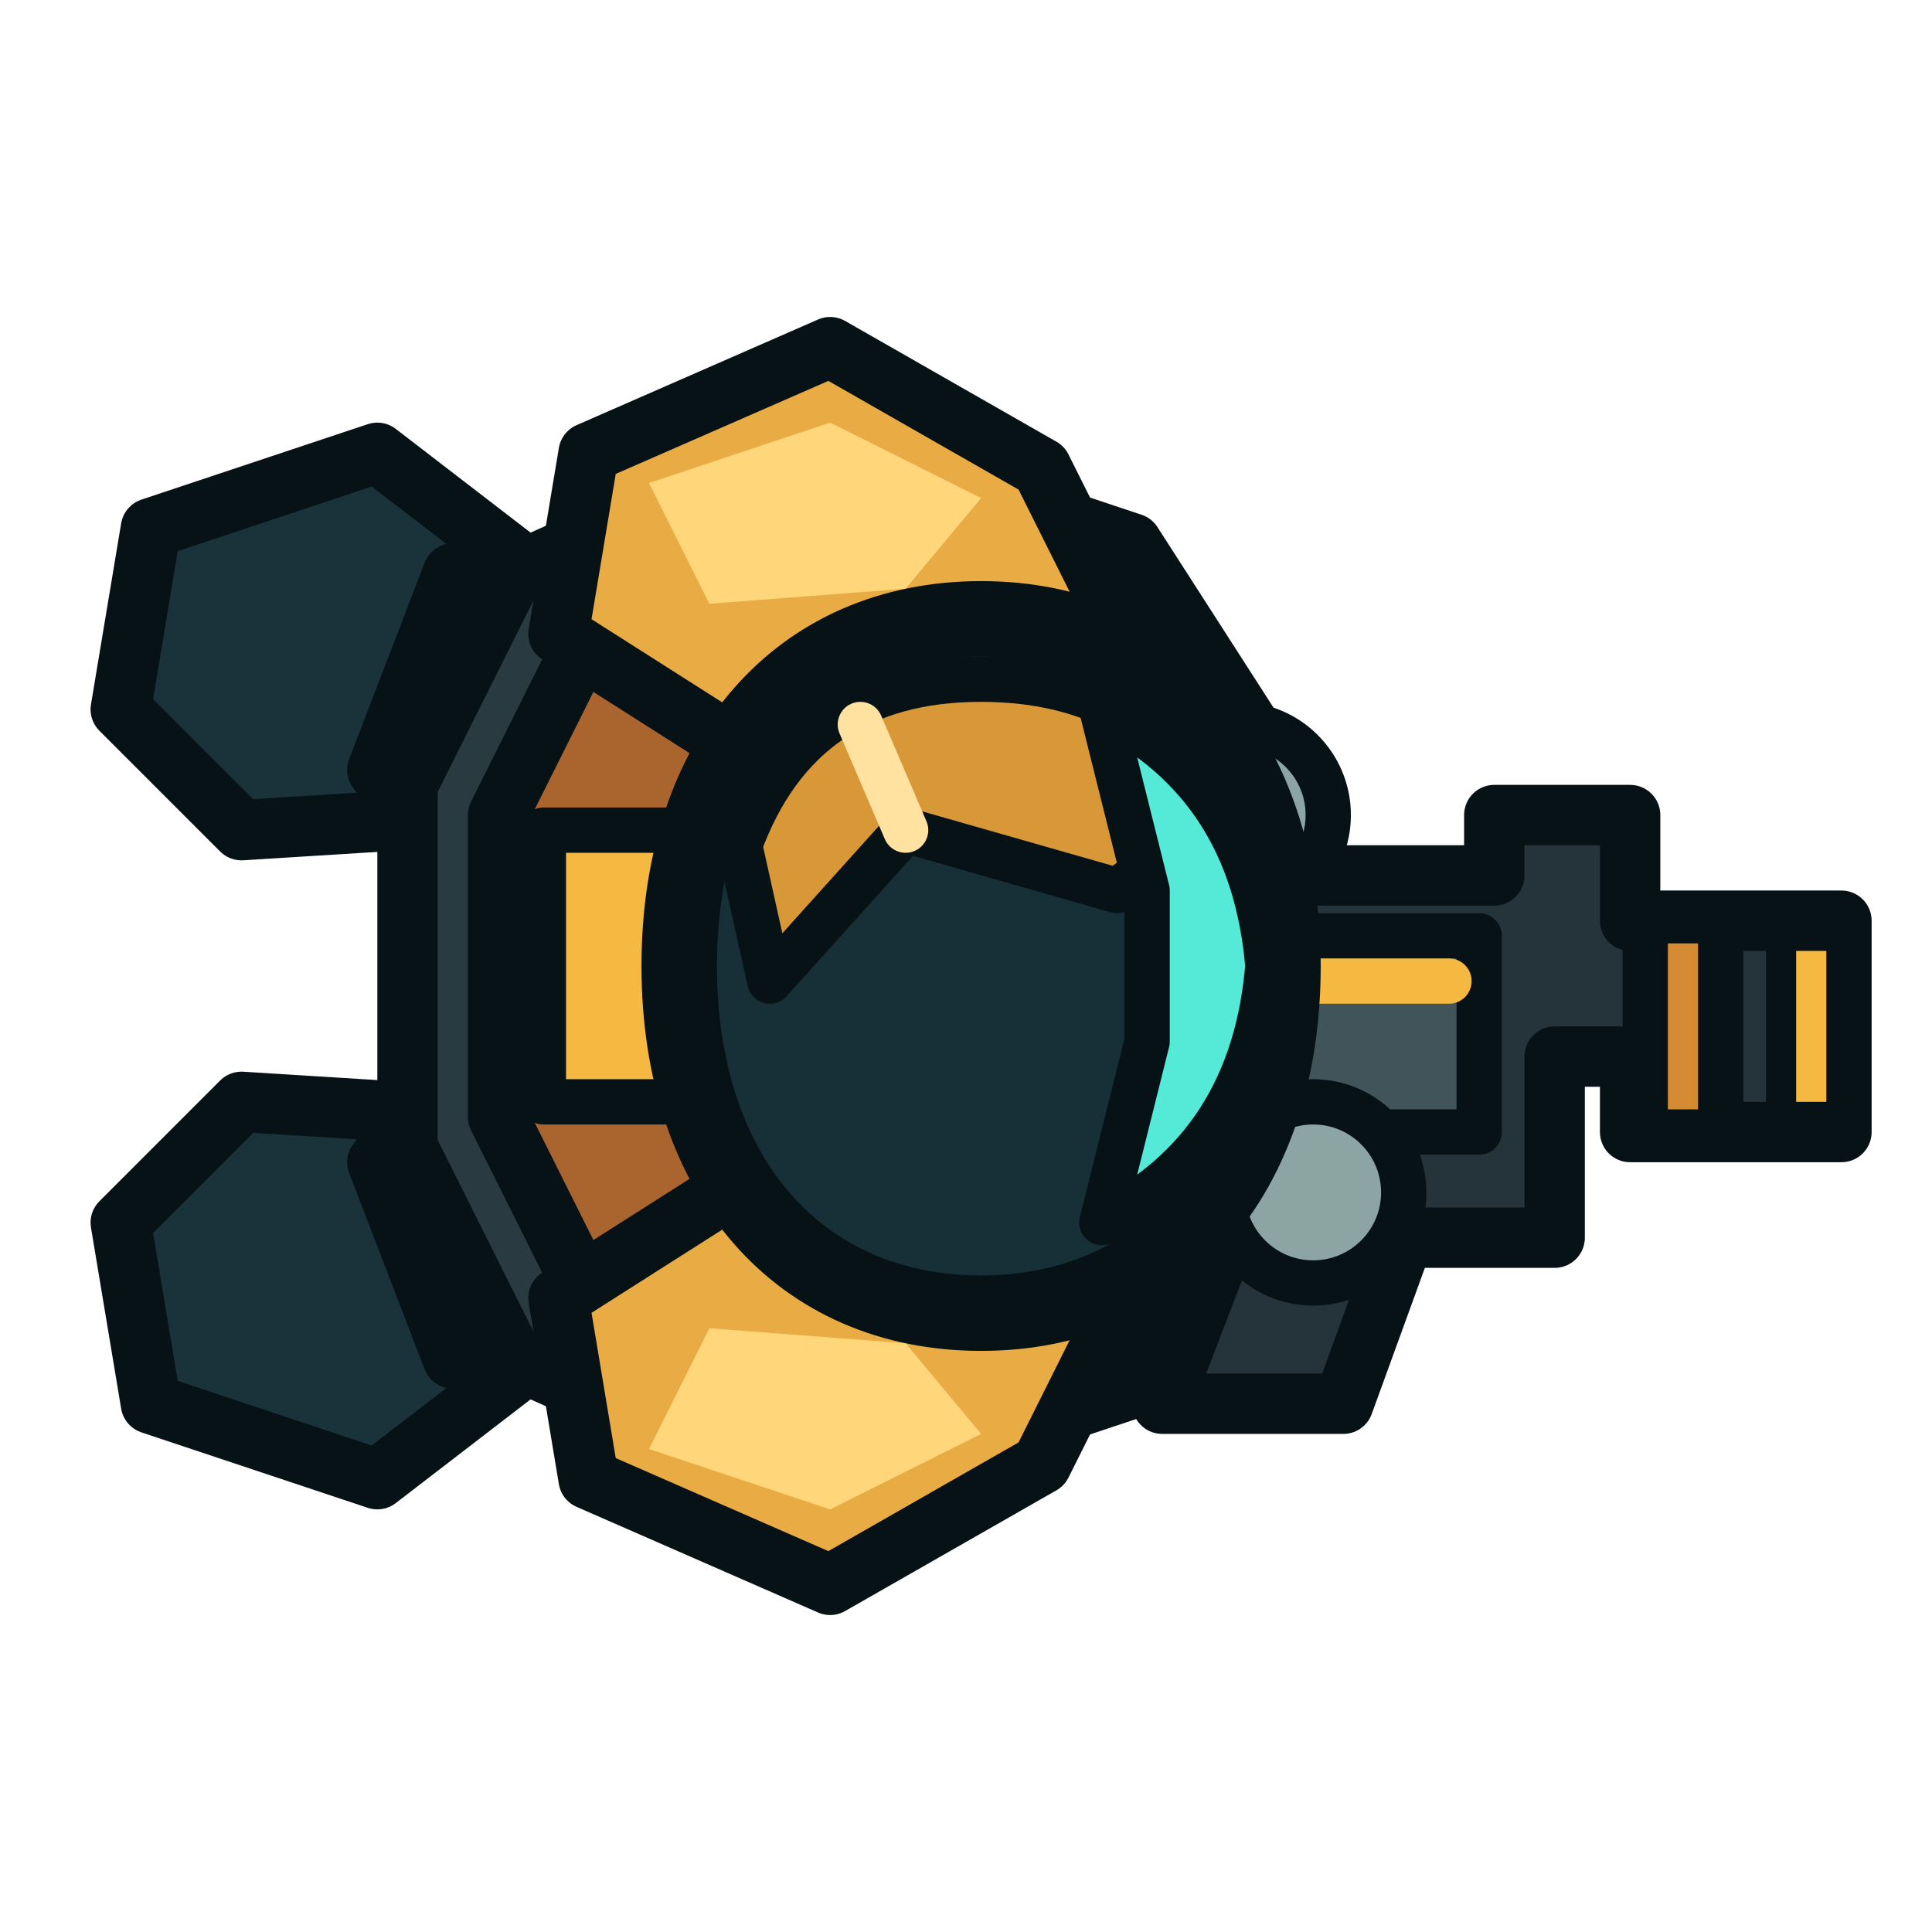
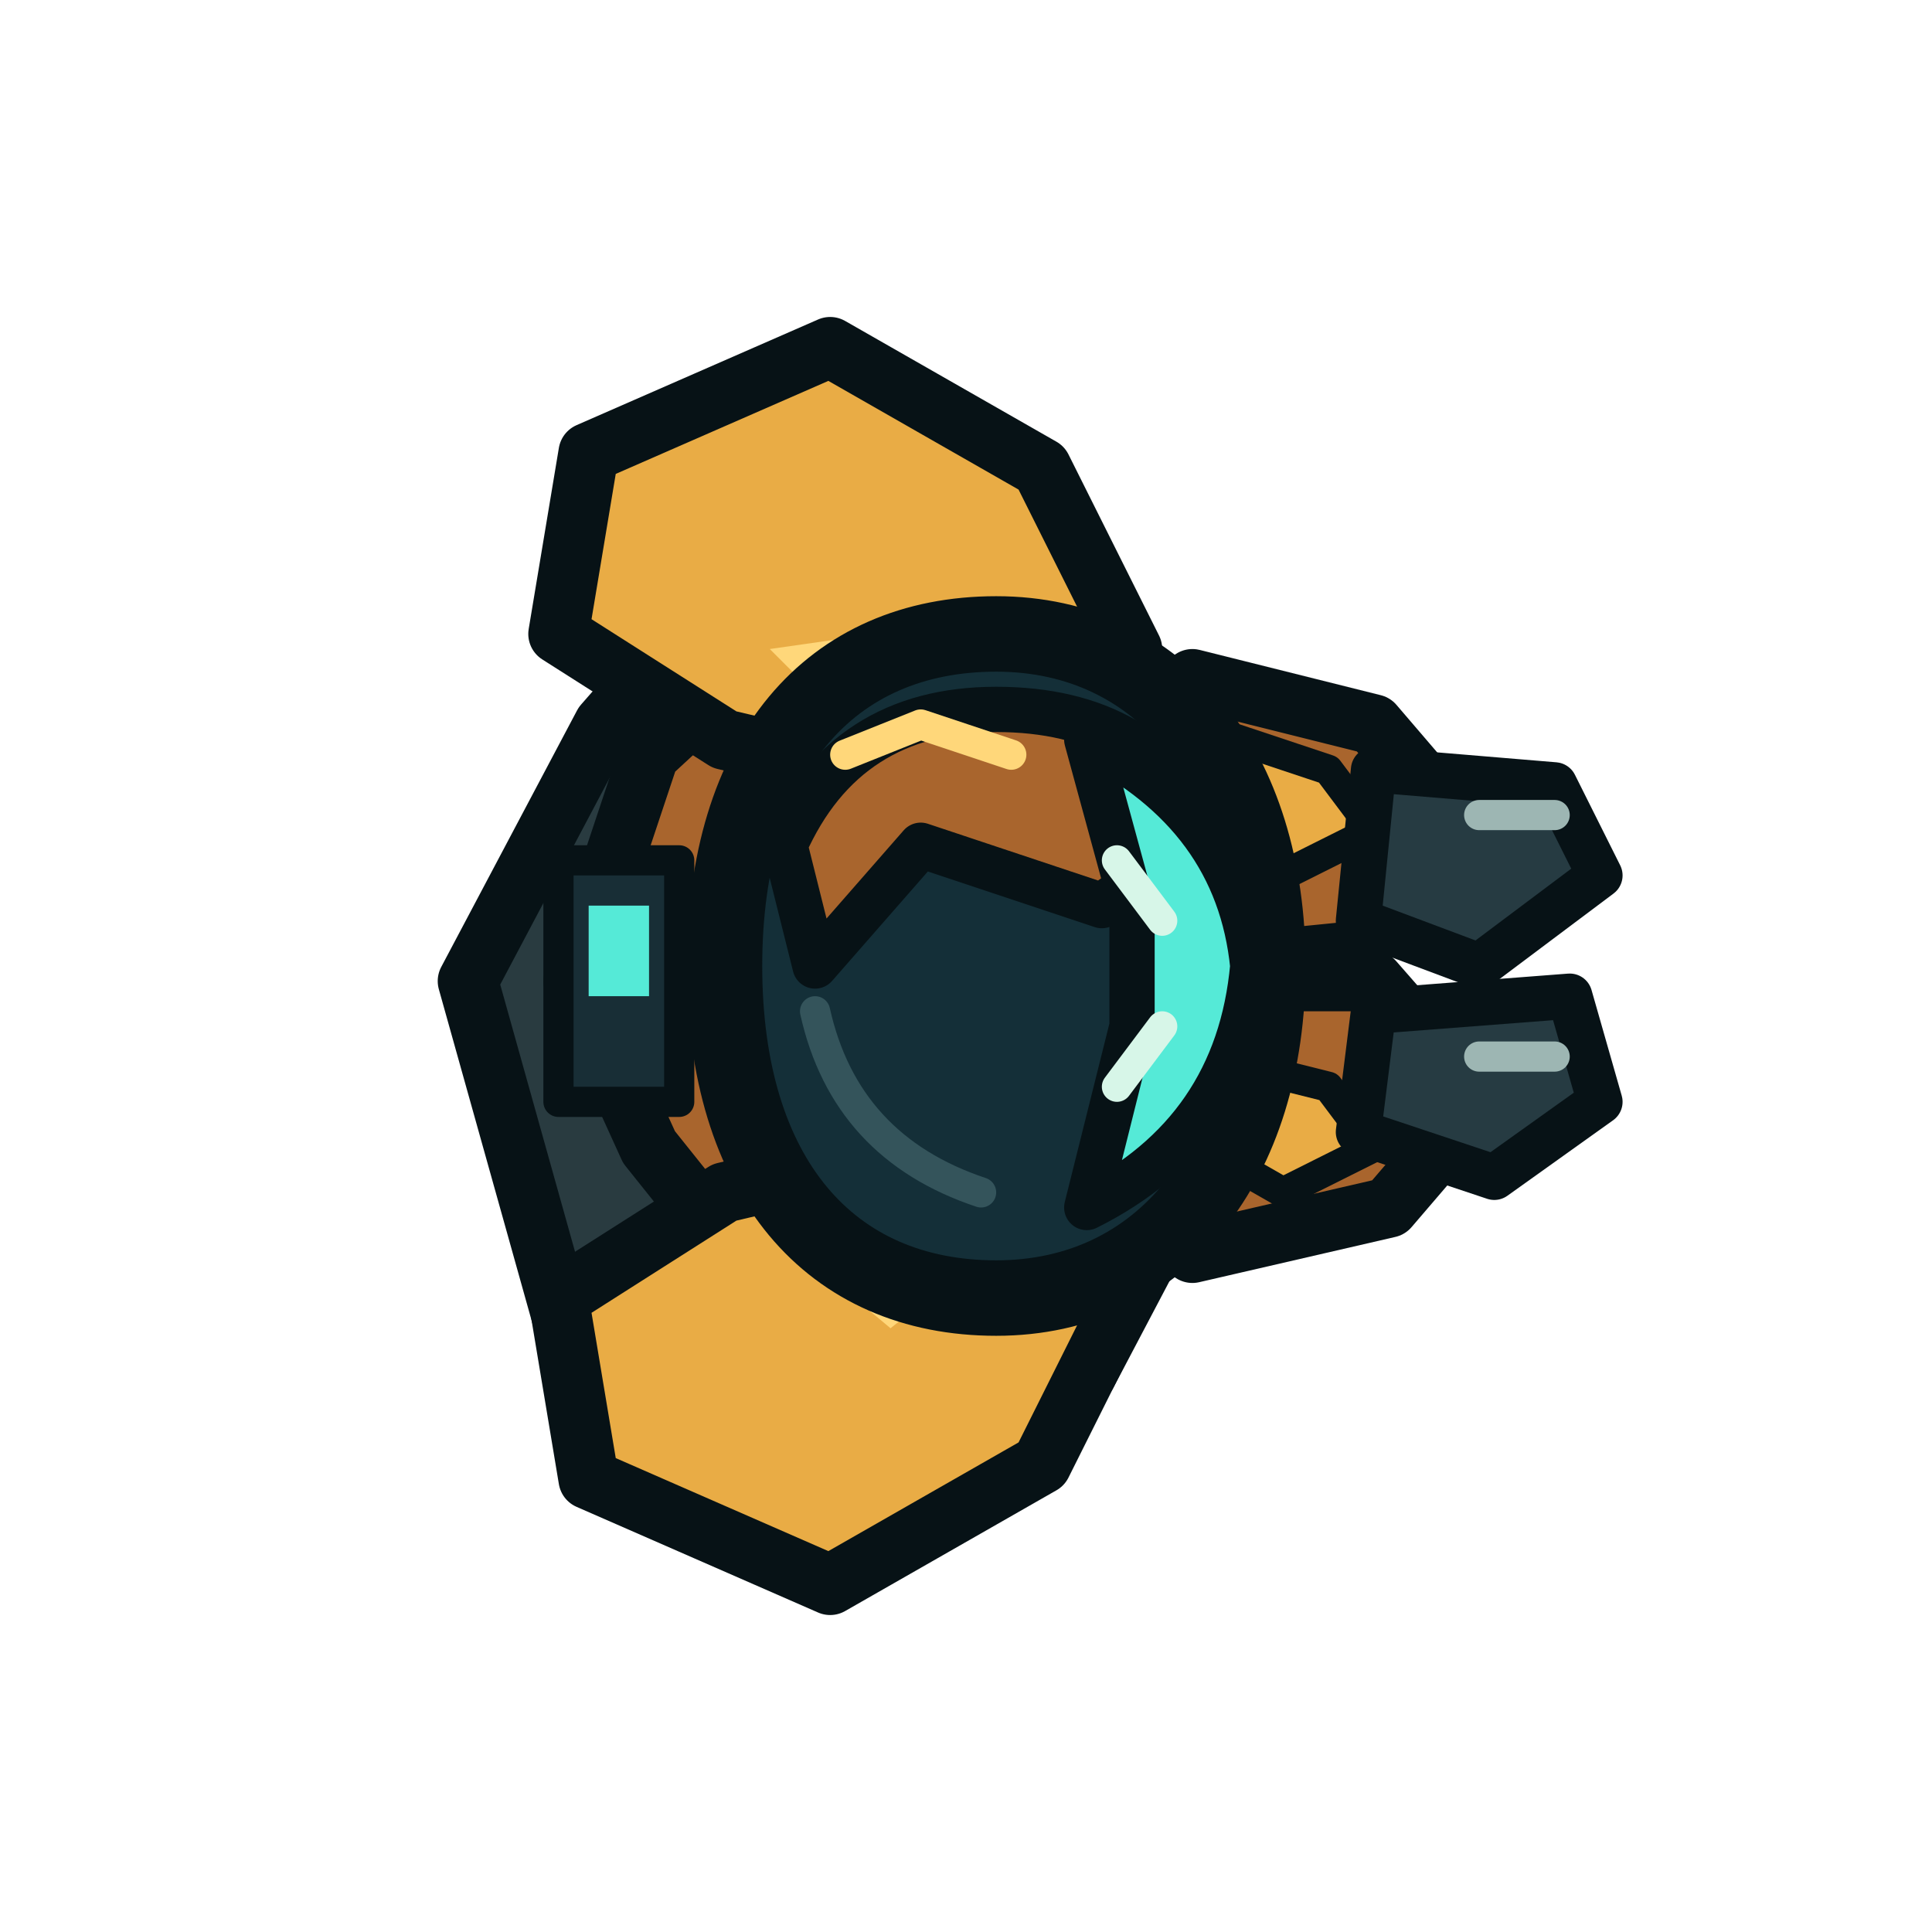
<svg xmlns="http://www.w3.org/2000/svg" width="128" height="128" viewBox="0 0 128 128" stroke-linecap="round" stroke-linejoin="round">
  <g stroke="#071216" stroke-width="4">
-     <path d="M10 35 25 30 38 40 32 54 16 55 8 47Z" fill="#1a333a" />
-     <path d="M8 81 16 73 32 74 38 88 25 98 10 93Z" fill="#1a333a" />
-     <path d="M43 42 30 38 25 51 35 65 48 61Z" fill="#425158" />
-     <path d="M35 63 25 77 30 90 43 86 48 67Z" fill="#425158" />
-     <path d="M34 38 54 29 75 36 84 50 84 78 75 92 54 99 34 90 27 76 27 52Z" fill="#293b40" />
-     <path d="M39 42 55 35 72 41 78 53 78 75 71 87 55 93 39 86 33 74 33 54Z" fill="#a9652d" />
-     <path d="M36 55H47V73H36Z" fill="#f5b942" stroke-width="3" />
+     <path d="M40 48 54 32 72 38 82 57 82 72 72 91 53 99 38 90 31 65Z" fill="#293b40" />
+     <path d="M43 50 56 38 69 43 75 58 75 70 68 85 55 91 43 76 38 65Z" fill="#a9652d" />
    <path d="M39 30 55 23 69 31 75 43 65 53 48 49 37 42Z" fill="#e9ac45" />
    <path d="M37 86 48 79 65 75 75 85 69 97 55 105 39 98Z" fill="#e9ac45" />
-     <path d="M43 32 55 28 65 33 60 39 47 40Z" fill="#ffd77a" stroke="none" />
-     <path d="M47 88 60 89 65 95 55 100 43 96Z" fill="#ffd77a" stroke="none" />
-     <path d="M57 43 68 42 82 52 85 61 75 65 66 56Z" fill="#bb762f" />
-     <path d="M66 72 75 63 85 67 82 76 68 86 57 85Z" fill="#bb762f" />
-     <path d="M77 61 64 55 57 62 68 77 79 76Z" fill="#26383e" />
-     <path d="M72 58H99V54H108V61H122V75H108V70H103V82H93L89 93H77L82 80H72Z" fill="#24343a" />
-     <path d="M82 62H98V75H82Z" fill="#40545a" stroke-width="3" />
-     <path d="M84 65H96" fill="none" stroke="#f5b942" stroke-width="3" />
-     <path d="M109 61H114V75H109Z" fill="#d48b34" stroke-width="3" />
-     <path d="M118 62H122V74H118Z" fill="#f5b942" stroke-width="2" />
-     <circle cx="82" cy="54" r="6" fill="#8ca4a2" stroke-width="3" />
-     <circle cx="87" cy="79" r="6" fill="#8ca4a2" stroke-width="3" />
-     <path d="M45 64C45 50 53 41 65 41S85 50 85 64 77 87 65 87 45 78 45 64Z" fill="#172f36" stroke-width="5" />
-     <path d="M49 56Q53 45 65 45 76 45 81 54L74 59 60 55 51 65Z" fill="#d99838" stroke-width="3" />
-     <path d="M73 47Q83 52 84 64 83 76 73 81L76 69 76 59Z" fill="#55ead7" stroke-width="3" />
-     <path d="M57 48 60 55" fill="none" stroke="#ffe2a0" stroke-width="3" />
+     <path d="M51 43 58 42 65 47 60 52M53 83 63 78 69 80 59 88" fill="#ffd77a" stroke="none" />
+     <path d="M37 57H45V73H37Z" fill="#182e36" stroke-width="2" />
+     <path d="M39 60H43V66H39Z" fill="#55ead7" stroke="none" />
+     <path d="M71 57 79 45 91 48 97 55 90 63 80 64Z" fill="#a9652d" />
+     <path d="M79 48 88 51 91 55 85 58 77 57Z" fill="#e9ac45" stroke-width="2" />
+     <path d="M70 73 79 83 92 80 98 73 91 65 80 65Z" fill="#a9652d" />
+     <path d="M78 75 85 79 91 76 88 72 80 70Z" fill="#e9ac45" stroke-width="2" />
+     <path d="M91 51 103 52 106 58 98 64 90 61Z" fill="#263b42" stroke-width="3" />
+     <path d="M91 67 104 66 106 73 99 78 90 75Z" fill="#263b42" stroke-width="3" />
+     <path d="M98 54H103M98 70H103" stroke="#9db6b3" stroke-width="2" />
+     <path d="M48 64C48 50 55 42 66 42S84 51 84 64 77 86 66 86 48 78 48 64Z" fill="#142f38" stroke-width="5" />
+     <path d="M52 56Q56 47 66 47 76 47 80 55L73 60 61 56 54 64Z" fill="#a9652d" stroke-width="3" />
+     <path d="M72 49Q82 54 83 64 82 75 72 80L75 68 75 60Z" fill="#55ead7" stroke-width="3" />
+     <path d="M56 50 61 48 67 50" fill="none" stroke="#ffd77a" stroke-width="2" />
+     <path d="M54 67Q56 76 65 79" fill="none" stroke="#34545b" stroke-width="2" />
+     <path d="M74 57 77 61M74 72 77 68" stroke="#d7f6e8" stroke-width="2" />
  </g>
</svg>
